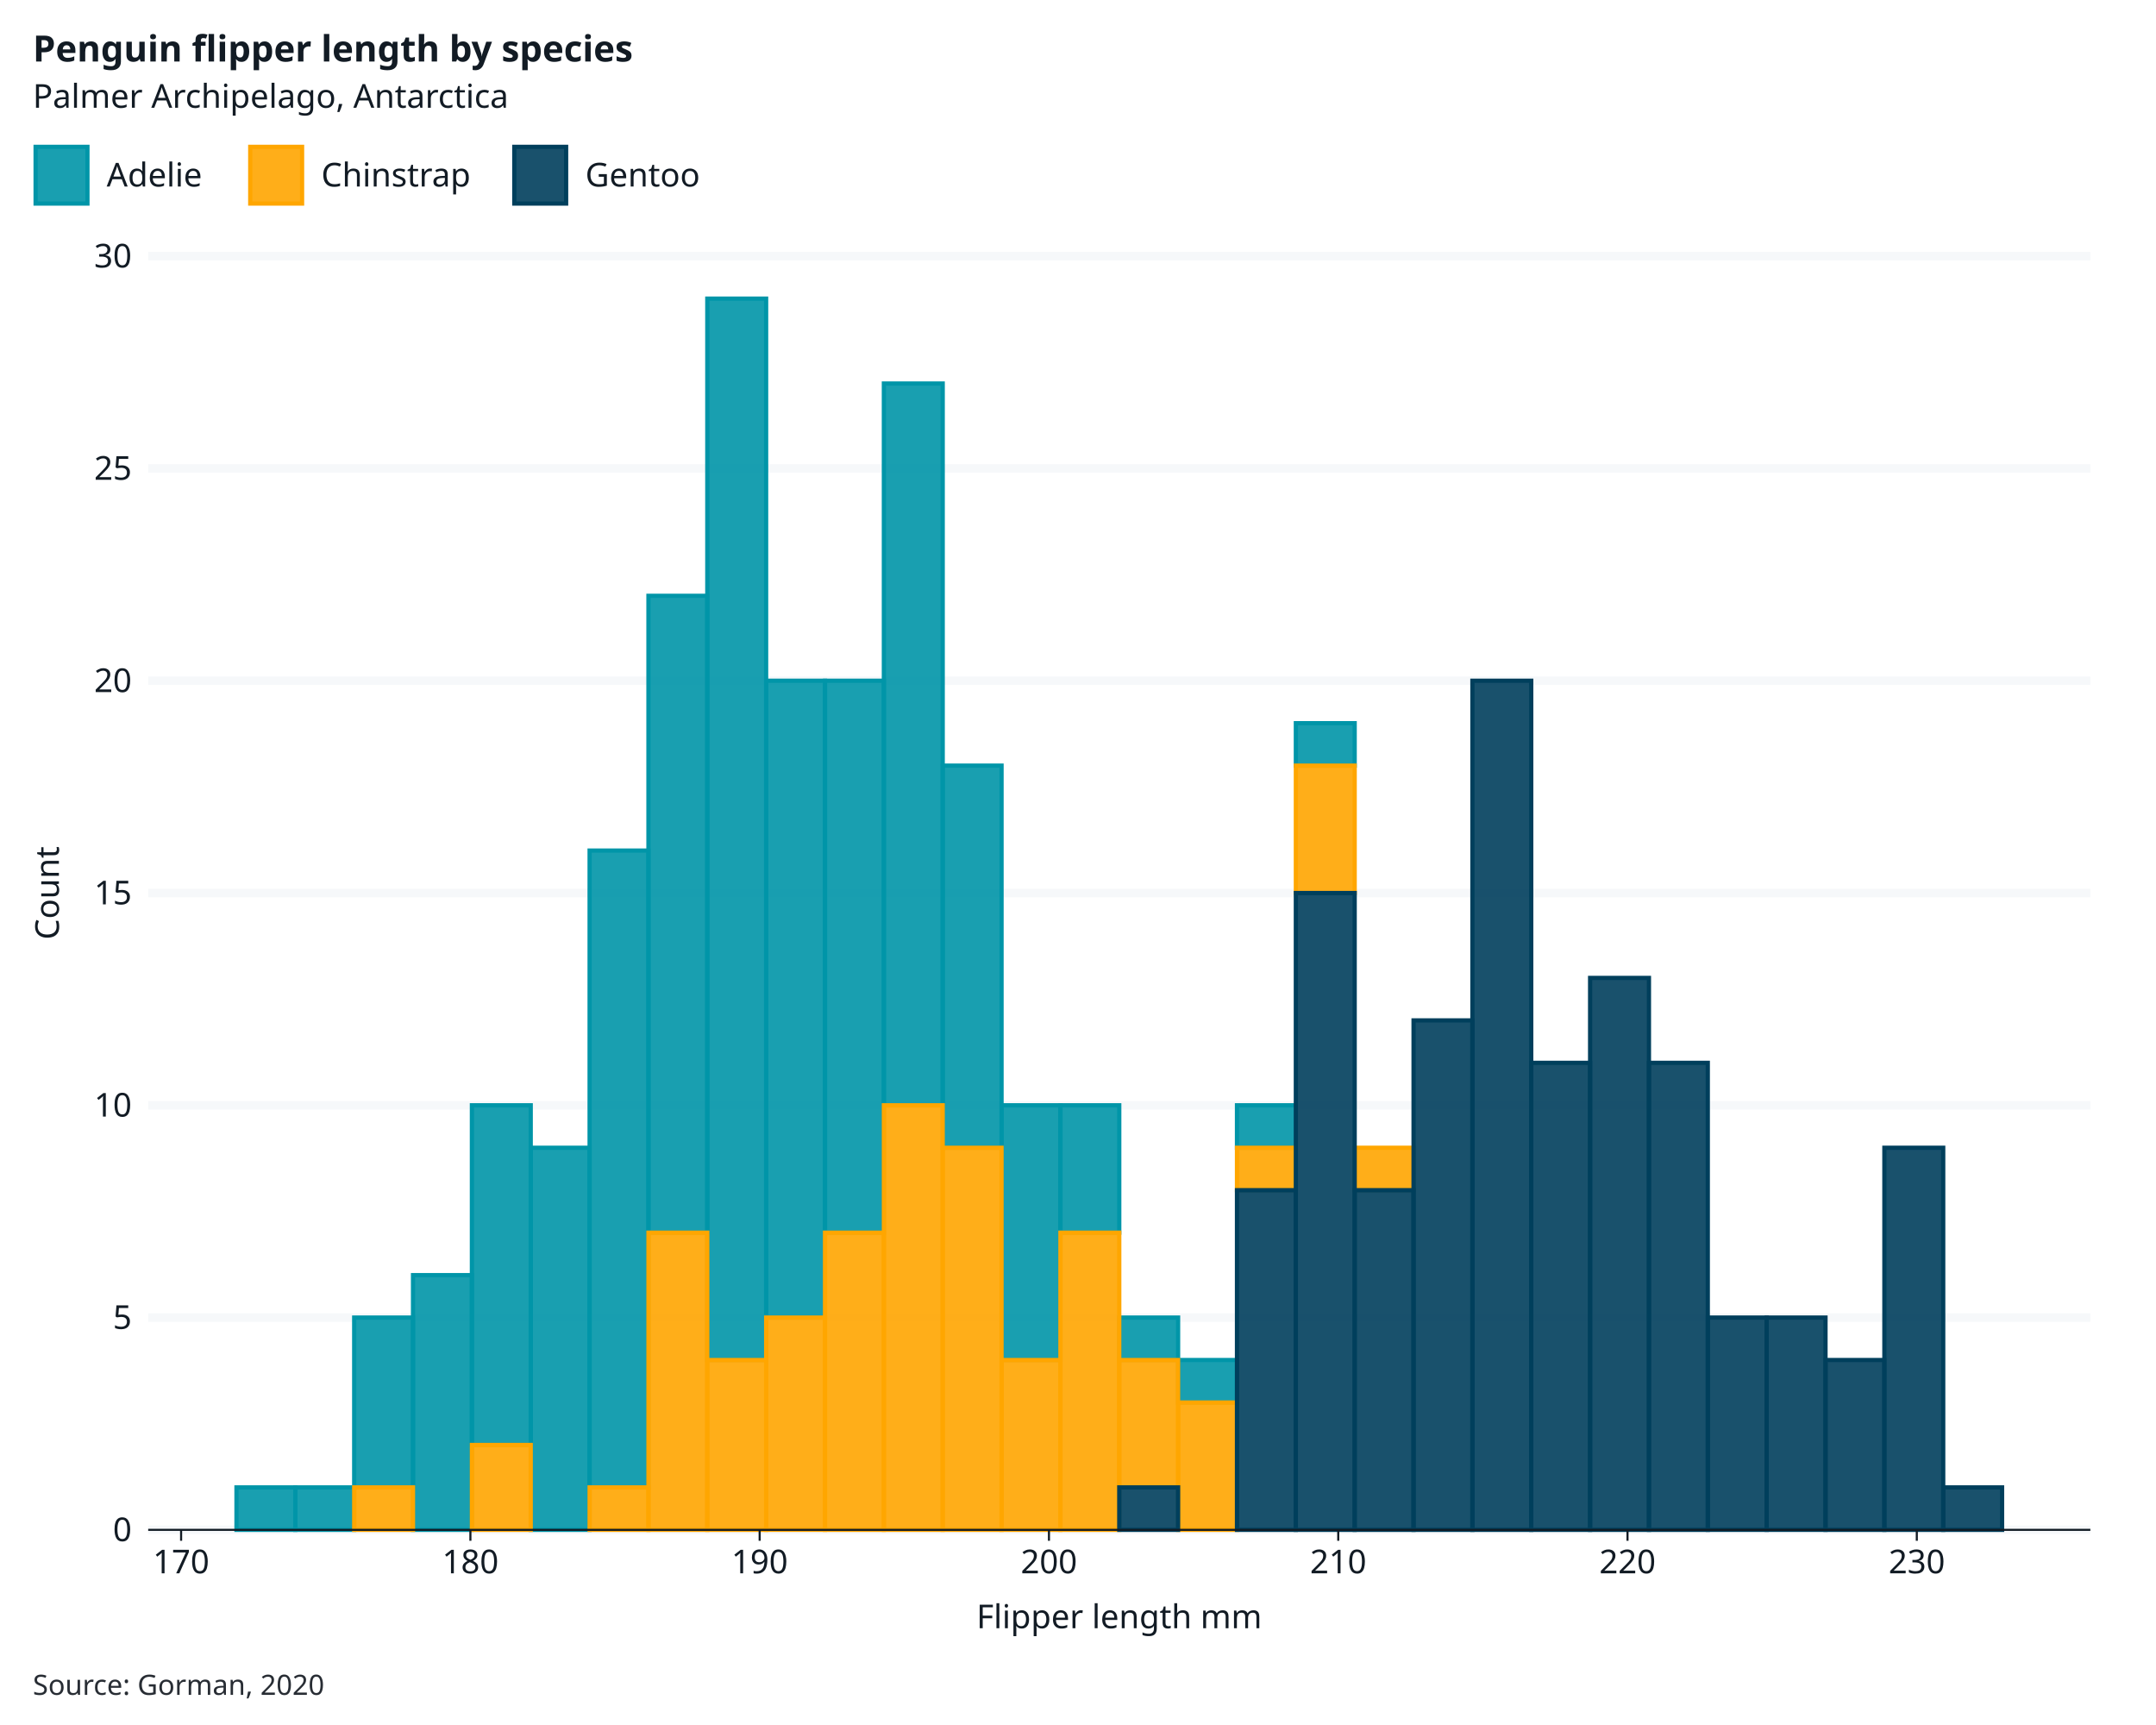
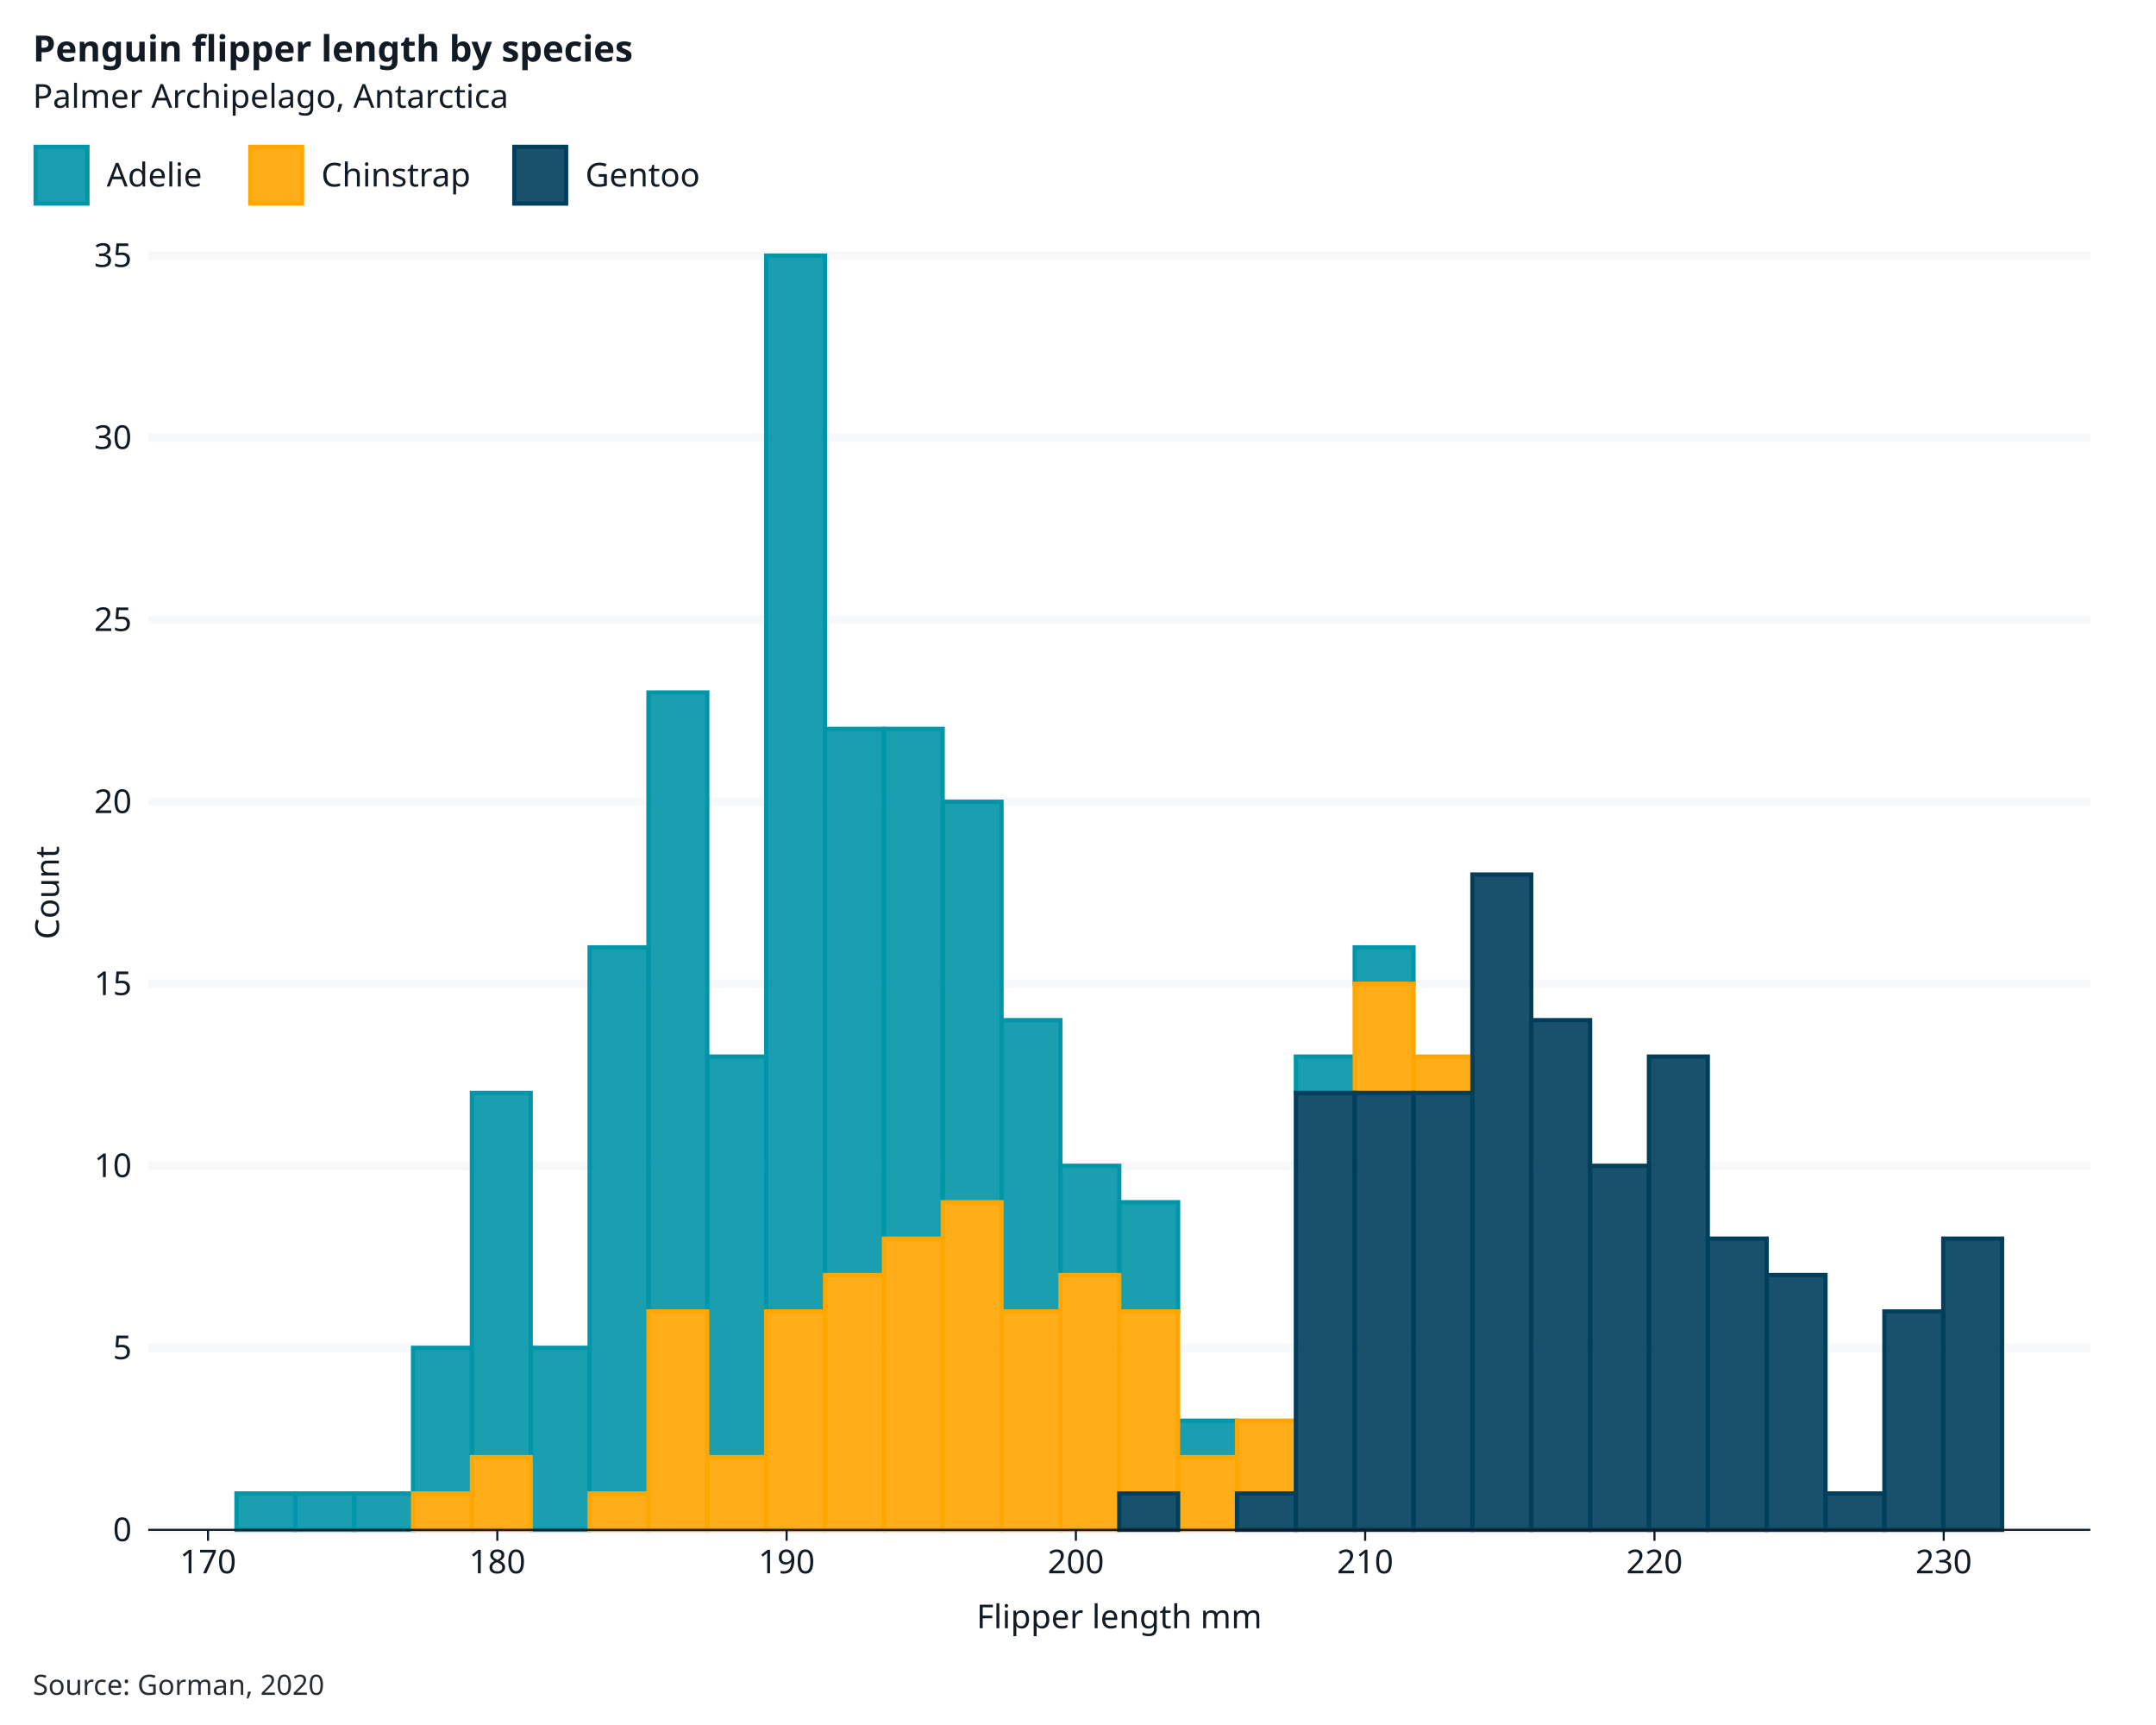
<svg xmlns="http://www.w3.org/2000/svg" class="svglite" data-engine-version="2.0" width="720.00pt" height="576.00pt" viewBox="0 0 720.00 576.00">
  <defs>
    <style type="text/css">
    .svglite line, .svglite polyline, .svglite polygon, .svglite path, .svglite rect, .svglite circle {
      fill: none;
      stroke: #000000;
      stroke-linecap: round;
      stroke-linejoin: round;
      stroke-miterlimit: 10.00;
    }
  </style>
  </defs>
  <rect width="100%" height="100%" style="stroke: none; fill: #FFFFFF;" />
  <defs>
    <clipPath id="cpMC4wMHw3MjAuMDB8MC4wMHw1NzYuMDA=">
      <rect x="0.00" y="0.00" width="720.00" height="576.00" />
    </clipPath>
  </defs>
  <g clip-path="url(#cpMC4wMHw3MjAuMDB8MC4wMHw1NzYuMDA=)">
    <rect x="0" y="0.00" width="720.00" height="576.00" style="stroke-width: 1.07; stroke: #FFFFFF; fill: #FFFFFF;" />
-     <rect x="49.49" y="85.53" width="648.59" height="425.31" style="stroke-width: 1.07; stroke: #FFFFFF; fill: #FFFFFF;" />
+     <rect x="49.49" y="85.34" width="648.59" height="425.50" style="stroke-width: 1.07; stroke: #FFFFFF; fill: #FFFFFF;" />
    <polyline points="49.49,510.84 698.08,510.84 " style="stroke-width: 2.84; stroke: #F6F8FA; stroke-linecap: butt;" />
-     <polyline points="49.49,439.95 698.08,439.95 " style="stroke-width: 2.84; stroke: #F6F8FA; stroke-linecap: butt;" />
-     <polyline points="49.49,369.07 698.08,369.07 " style="stroke-width: 2.84; stroke: #F6F8FA; stroke-linecap: butt;" />
-     <polyline points="49.49,298.19 698.08,298.19 " style="stroke-width: 2.84; stroke: #F6F8FA; stroke-linecap: butt;" />
-     <polyline points="49.49,227.30 698.08,227.30 " style="stroke-width: 2.84; stroke: #F6F8FA; stroke-linecap: butt;" />
-     <polyline points="49.49,156.42 698.08,156.42 " style="stroke-width: 2.84; stroke: #F6F8FA; stroke-linecap: butt;" />
-     <polyline points="49.49,85.53 698.08,85.53 " style="stroke-width: 2.84; stroke: #F6F8FA; stroke-linecap: butt;" />
-     <rect x="78.97" y="496.66" width="19.65" height="14.18" style="stroke-width: 1.41; stroke: #0095A8; stroke-linecap: butt; stroke-linejoin: miter; fill: #0095A8; fill-opacity: 0.90;" />
-     <rect x="98.62" y="496.66" width="19.65" height="14.18" style="stroke-width: 1.41; stroke: #0095A8; stroke-linecap: butt; stroke-linejoin: miter; fill: #0095A8; fill-opacity: 0.90;" />
-     <rect x="118.28" y="439.95" width="19.65" height="56.71" style="stroke-width: 1.41; stroke: #0095A8; stroke-linecap: butt; stroke-linejoin: miter; fill: #0095A8; fill-opacity: 0.90;" />
-     <rect x="137.93" y="425.78" width="19.65" height="85.06" style="stroke-width: 1.41; stroke: #0095A8; stroke-linecap: butt; stroke-linejoin: miter; fill: #0095A8; fill-opacity: 0.90;" />
-     <rect x="157.59" y="369.07" width="19.65" height="113.42" style="stroke-width: 1.41; stroke: #0095A8; stroke-linecap: butt; stroke-linejoin: miter; fill: #0095A8; fill-opacity: 0.90;" />
-     <rect x="177.24" y="383.25" width="19.65" height="127.59" style="stroke-width: 1.41; stroke: #0095A8; stroke-linecap: butt; stroke-linejoin: miter; fill: #0095A8; fill-opacity: 0.90;" />
-     <rect x="196.90" y="284.01" width="19.65" height="212.65" style="stroke-width: 1.41; stroke: #0095A8; stroke-linecap: butt; stroke-linejoin: miter; fill: #0095A8; fill-opacity: 0.90;" />
-     <rect x="216.55" y="198.95" width="19.65" height="212.65" style="stroke-width: 1.41; stroke: #0095A8; stroke-linecap: butt; stroke-linejoin: miter; fill: #0095A8; fill-opacity: 0.90;" />
-     <rect x="236.20" y="99.71" width="19.65" height="354.42" style="stroke-width: 1.41; stroke: #0095A8; stroke-linecap: butt; stroke-linejoin: miter; fill: #0095A8; fill-opacity: 0.90;" />
-     <rect x="255.86" y="227.30" width="19.65" height="212.65" style="stroke-width: 1.41; stroke: #0095A8; stroke-linecap: butt; stroke-linejoin: miter; fill: #0095A8; fill-opacity: 0.90;" />
-     <rect x="275.51" y="227.30" width="19.65" height="184.30" style="stroke-width: 1.41; stroke: #0095A8; stroke-linecap: butt; stroke-linejoin: miter; fill: #0095A8; fill-opacity: 0.90;" />
-     <rect x="295.17" y="128.06" width="19.65" height="241.01" style="stroke-width: 1.41; stroke: #0095A8; stroke-linecap: butt; stroke-linejoin: miter; fill: #0095A8; fill-opacity: 0.90;" />
-     <rect x="314.82" y="255.65" width="19.65" height="127.59" style="stroke-width: 1.41; stroke: #0095A8; stroke-linecap: butt; stroke-linejoin: miter; fill: #0095A8; fill-opacity: 0.90;" />
-     <rect x="334.48" y="369.07" width="19.65" height="85.06" style="stroke-width: 1.41; stroke: #0095A8; stroke-linecap: butt; stroke-linejoin: miter; fill: #0095A8; fill-opacity: 0.90;" />
-     <rect x="354.13" y="369.07" width="19.65" height="42.53" style="stroke-width: 1.41; stroke: #0095A8; stroke-linecap: butt; stroke-linejoin: miter; fill: #0095A8; fill-opacity: 0.90;" />
-     <rect x="373.78" y="439.95" width="19.65" height="14.18" style="stroke-width: 1.41; stroke: #0095A8; stroke-linecap: butt; stroke-linejoin: miter; fill: #0095A8; fill-opacity: 0.90;" />
-     <rect x="393.44" y="454.13" width="19.65" height="14.18" style="stroke-width: 1.41; stroke: #0095A8; stroke-linecap: butt; stroke-linejoin: miter; fill: #0095A8; fill-opacity: 0.90;" />
-     <rect x="413.09" y="369.07" width="19.65" height="14.18" style="stroke-width: 1.41; stroke: #0095A8; stroke-linecap: butt; stroke-linejoin: miter; fill: #0095A8; fill-opacity: 0.90;" />
-     <rect x="432.75" y="241.48" width="19.65" height="14.18" style="stroke-width: 1.41; stroke: #0095A8; stroke-linecap: butt; stroke-linejoin: miter; fill: #0095A8; fill-opacity: 0.90;" />
-     <rect x="452.40" y="383.25" width="19.65" height="0.00" style="stroke-width: 1.41; stroke: #0095A8; stroke-linecap: butt; stroke-linejoin: miter; fill: #0095A8; fill-opacity: 0.90;" />
-     <rect x="472.06" y="340.72" width="19.65" height="0.00" style="stroke-width: 1.41; stroke: #0095A8; stroke-linecap: butt; stroke-linejoin: miter; fill: #0095A8; fill-opacity: 0.90;" />
-     <rect x="491.71" y="227.30" width="19.65" height="0.00" style="stroke-width: 1.41; stroke: #0095A8; stroke-linecap: butt; stroke-linejoin: miter; fill: #0095A8; fill-opacity: 0.90;" />
-     <rect x="511.37" y="354.89" width="19.65" height="0.00" style="stroke-width: 1.41; stroke: #0095A8; stroke-linecap: butt; stroke-linejoin: miter; fill: #0095A8; fill-opacity: 0.90;" />
-     <rect x="531.02" y="326.54" width="19.65" height="0.00" style="stroke-width: 1.41; stroke: #0095A8; stroke-linecap: butt; stroke-linejoin: miter; fill: #0095A8; fill-opacity: 0.90;" />
-     <rect x="550.67" y="354.89" width="19.65" height="0.00" style="stroke-width: 1.41; stroke: #0095A8; stroke-linecap: butt; stroke-linejoin: miter; fill: #0095A8; fill-opacity: 0.90;" />
-     <rect x="570.33" y="439.95" width="19.65" height="0.00" style="stroke-width: 1.41; stroke: #0095A8; stroke-linecap: butt; stroke-linejoin: miter; fill: #0095A8; fill-opacity: 0.90;" />
-     <rect x="589.98" y="439.95" width="19.65" height="0.00" style="stroke-width: 1.41; stroke: #0095A8; stroke-linecap: butt; stroke-linejoin: miter; fill: #0095A8; fill-opacity: 0.90;" />
-     <rect x="609.64" y="454.13" width="19.65" height="0.00" style="stroke-width: 1.41; stroke: #0095A8; stroke-linecap: butt; stroke-linejoin: miter; fill: #0095A8; fill-opacity: 0.90;" />
-     <rect x="629.29" y="383.25" width="19.65" height="0.00" style="stroke-width: 1.41; stroke: #0095A8; stroke-linecap: butt; stroke-linejoin: miter; fill: #0095A8; fill-opacity: 0.90;" />
-     <rect x="648.95" y="496.66" width="19.65" height="0.00" style="stroke-width: 1.41; stroke: #0095A8; stroke-linecap: butt; stroke-linejoin: miter; fill: #0095A8; fill-opacity: 0.90;" />
+     <polyline points="49.49,450.05 698.08,450.05 " style="stroke-width: 2.84; stroke: #F6F8FA; stroke-linecap: butt;" />
+     <polyline points="49.49,389.27 698.08,389.27 " style="stroke-width: 2.84; stroke: #F6F8FA; stroke-linecap: butt;" />
+     <polyline points="49.49,328.48 698.08,328.48 " style="stroke-width: 2.84; stroke: #F6F8FA; stroke-linecap: butt;" />
+     <polyline points="49.49,267.70 698.08,267.70 " style="stroke-width: 2.84; stroke: #F6F8FA; stroke-linecap: butt;" />
+     <polyline points="49.49,206.91 698.08,206.91 " style="stroke-width: 2.84; stroke: #F6F8FA; stroke-linecap: butt;" />
+     <polyline points="49.49,146.13 698.08,146.13 " style="stroke-width: 2.84; stroke: #F6F8FA; stroke-linecap: butt;" />
+     <polyline points="49.49,85.34 698.08,85.34 " style="stroke-width: 2.84; stroke: #F6F8FA; stroke-linecap: butt;" />
+     <rect x="78.97" y="498.68" width="19.65" height="12.16" style="stroke-width: 1.41; stroke: #0095A8; stroke-linecap: butt; stroke-linejoin: miter; fill: #0095A8; fill-opacity: 0.90;" />
+     <rect x="98.62" y="498.68" width="19.65" height="12.16" style="stroke-width: 1.41; stroke: #0095A8; stroke-linecap: butt; stroke-linejoin: miter; fill: #0095A8; fill-opacity: 0.90;" />
+     <rect x="118.28" y="498.68" width="19.65" height="12.16" style="stroke-width: 1.41; stroke: #0095A8; stroke-linecap: butt; stroke-linejoin: miter; fill: #0095A8; fill-opacity: 0.90;" />
+     <rect x="137.93" y="450.05" width="19.65" height="48.63" style="stroke-width: 1.41; stroke: #0095A8; stroke-linecap: butt; stroke-linejoin: miter; fill: #0095A8; fill-opacity: 0.90;" />
+     <rect x="157.59" y="364.95" width="19.65" height="121.57" style="stroke-width: 1.41; stroke: #0095A8; stroke-linecap: butt; stroke-linejoin: miter; fill: #0095A8; fill-opacity: 0.90;" />
+     <rect x="177.24" y="450.05" width="19.65" height="60.79" style="stroke-width: 1.41; stroke: #0095A8; stroke-linecap: butt; stroke-linejoin: miter; fill: #0095A8; fill-opacity: 0.90;" />
+     <rect x="196.90" y="316.33" width="19.65" height="182.36" style="stroke-width: 1.41; stroke: #0095A8; stroke-linecap: butt; stroke-linejoin: miter; fill: #0095A8; fill-opacity: 0.90;" />
+     <rect x="216.55" y="231.23" width="19.65" height="206.67" style="stroke-width: 1.41; stroke: #0095A8; stroke-linecap: butt; stroke-linejoin: miter; fill: #0095A8; fill-opacity: 0.90;" />
+     <rect x="236.20" y="352.80" width="19.65" height="133.73" style="stroke-width: 1.41; stroke: #0095A8; stroke-linecap: butt; stroke-linejoin: miter; fill: #0095A8; fill-opacity: 0.90;" />
+     <rect x="255.86" y="85.34" width="19.65" height="352.56" style="stroke-width: 1.41; stroke: #0095A8; stroke-linecap: butt; stroke-linejoin: miter; fill: #0095A8; fill-opacity: 0.90;" />
+     <rect x="275.51" y="243.38" width="19.65" height="182.36" style="stroke-width: 1.41; stroke: #0095A8; stroke-linecap: butt; stroke-linejoin: miter; fill: #0095A8; fill-opacity: 0.90;" />
+     <rect x="295.17" y="243.38" width="19.65" height="170.20" style="stroke-width: 1.41; stroke: #0095A8; stroke-linecap: butt; stroke-linejoin: miter; fill: #0095A8; fill-opacity: 0.90;" />
+     <rect x="314.82" y="267.70" width="19.65" height="133.73" style="stroke-width: 1.41; stroke: #0095A8; stroke-linecap: butt; stroke-linejoin: miter; fill: #0095A8; fill-opacity: 0.90;" />
+     <rect x="334.48" y="340.64" width="19.65" height="97.26" style="stroke-width: 1.41; stroke: #0095A8; stroke-linecap: butt; stroke-linejoin: miter; fill: #0095A8; fill-opacity: 0.90;" />
+     <rect x="354.13" y="389.27" width="19.65" height="36.47" style="stroke-width: 1.41; stroke: #0095A8; stroke-linecap: butt; stroke-linejoin: miter; fill: #0095A8; fill-opacity: 0.90;" />
+     <rect x="373.78" y="401.43" width="19.65" height="36.47" style="stroke-width: 1.41; stroke: #0095A8; stroke-linecap: butt; stroke-linejoin: miter; fill: #0095A8; fill-opacity: 0.90;" />
+     <rect x="393.44" y="474.37" width="19.65" height="12.16" style="stroke-width: 1.41; stroke: #0095A8; stroke-linecap: butt; stroke-linejoin: miter; fill: #0095A8; fill-opacity: 0.90;" />
+     <rect x="413.09" y="474.37" width="19.65" height="0.00" style="stroke-width: 1.41; stroke: #0095A8; stroke-linecap: butt; stroke-linejoin: miter; fill: #0095A8; fill-opacity: 0.90;" />
+     <rect x="432.75" y="352.80" width="19.65" height="12.16" style="stroke-width: 1.41; stroke: #0095A8; stroke-linecap: butt; stroke-linejoin: miter; fill: #0095A8; fill-opacity: 0.90;" />
+     <rect x="452.40" y="316.33" width="19.65" height="12.16" style="stroke-width: 1.41; stroke: #0095A8; stroke-linecap: butt; stroke-linejoin: miter; fill: #0095A8; fill-opacity: 0.90;" />
+     <rect x="472.06" y="352.80" width="19.65" height="0.00" style="stroke-width: 1.41; stroke: #0095A8; stroke-linecap: butt; stroke-linejoin: miter; fill: #0095A8; fill-opacity: 0.90;" />
+     <rect x="491.71" y="292.01" width="19.65" height="0.00" style="stroke-width: 1.41; stroke: #0095A8; stroke-linecap: butt; stroke-linejoin: miter; fill: #0095A8; fill-opacity: 0.90;" />
+     <rect x="511.37" y="340.64" width="19.65" height="0.00" style="stroke-width: 1.41; stroke: #0095A8; stroke-linecap: butt; stroke-linejoin: miter; fill: #0095A8; fill-opacity: 0.90;" />
+     <rect x="531.02" y="389.27" width="19.65" height="0.00" style="stroke-width: 1.41; stroke: #0095A8; stroke-linecap: butt; stroke-linejoin: miter; fill: #0095A8; fill-opacity: 0.90;" />
+     <rect x="550.67" y="352.80" width="19.65" height="0.00" style="stroke-width: 1.41; stroke: #0095A8; stroke-linecap: butt; stroke-linejoin: miter; fill: #0095A8; fill-opacity: 0.90;" />
+     <rect x="570.33" y="413.58" width="19.65" height="0.00" style="stroke-width: 1.41; stroke: #0095A8; stroke-linecap: butt; stroke-linejoin: miter; fill: #0095A8; fill-opacity: 0.90;" />
+     <rect x="589.98" y="425.74" width="19.65" height="0.00" style="stroke-width: 1.41; stroke: #0095A8; stroke-linecap: butt; stroke-linejoin: miter; fill: #0095A8; fill-opacity: 0.90;" />
+     <rect x="609.64" y="498.68" width="19.65" height="0.00" style="stroke-width: 1.41; stroke: #0095A8; stroke-linecap: butt; stroke-linejoin: miter; fill: #0095A8; fill-opacity: 0.90;" />
+     <rect x="629.29" y="437.90" width="19.65" height="0.00" style="stroke-width: 1.41; stroke: #0095A8; stroke-linecap: butt; stroke-linejoin: miter; fill: #0095A8; fill-opacity: 0.90;" />
+     <rect x="648.95" y="413.58" width="19.65" height="0.00" style="stroke-width: 1.41; stroke: #0095A8; stroke-linecap: butt; stroke-linejoin: miter; fill: #0095A8; fill-opacity: 0.90;" />
    <rect x="78.97" y="510.84" width="19.65" height="0.00" style="stroke-width: 1.41; stroke: #FFA600; stroke-linecap: butt; stroke-linejoin: miter; fill: #FFA600; fill-opacity: 0.90;" />
    <rect x="98.62" y="510.84" width="19.65" height="0.00" style="stroke-width: 1.41; stroke: #FFA600; stroke-linecap: butt; stroke-linejoin: miter; fill: #FFA600; fill-opacity: 0.90;" />
-     <rect x="118.28" y="496.66" width="19.65" height="14.18" style="stroke-width: 1.41; stroke: #FFA600; stroke-linecap: butt; stroke-linejoin: miter; fill: #FFA600; fill-opacity: 0.90;" />
-     <rect x="137.93" y="510.84" width="19.65" height="0.00" style="stroke-width: 1.41; stroke: #FFA600; stroke-linecap: butt; stroke-linejoin: miter; fill: #FFA600; fill-opacity: 0.90;" />
-     <rect x="157.59" y="482.49" width="19.65" height="28.35" style="stroke-width: 1.41; stroke: #FFA600; stroke-linecap: butt; stroke-linejoin: miter; fill: #FFA600; fill-opacity: 0.90;" />
+     <rect x="118.28" y="510.84" width="19.65" height="0.00" style="stroke-width: 1.41; stroke: #FFA600; stroke-linecap: butt; stroke-linejoin: miter; fill: #FFA600; fill-opacity: 0.90;" />
+     <rect x="137.93" y="498.68" width="19.65" height="12.16" style="stroke-width: 1.41; stroke: #FFA600; stroke-linecap: butt; stroke-linejoin: miter; fill: #FFA600; fill-opacity: 0.90;" />
+     <rect x="157.59" y="486.52" width="19.65" height="24.31" style="stroke-width: 1.41; stroke: #FFA600; stroke-linecap: butt; stroke-linejoin: miter; fill: #FFA600; fill-opacity: 0.90;" />
    <rect x="177.24" y="510.84" width="19.65" height="0.00" style="stroke-width: 1.41; stroke: #FFA600; stroke-linecap: butt; stroke-linejoin: miter; fill: #FFA600; fill-opacity: 0.90;" />
-     <rect x="196.90" y="496.66" width="19.65" height="14.18" style="stroke-width: 1.41; stroke: #FFA600; stroke-linecap: butt; stroke-linejoin: miter; fill: #FFA600; fill-opacity: 0.90;" />
-     <rect x="216.55" y="411.60" width="19.65" height="99.24" style="stroke-width: 1.41; stroke: #FFA600; stroke-linecap: butt; stroke-linejoin: miter; fill: #FFA600; fill-opacity: 0.90;" />
-     <rect x="236.20" y="454.13" width="19.65" height="56.71" style="stroke-width: 1.41; stroke: #FFA600; stroke-linecap: butt; stroke-linejoin: miter; fill: #FFA600; fill-opacity: 0.90;" />
-     <rect x="255.86" y="439.95" width="19.65" height="70.88" style="stroke-width: 1.41; stroke: #FFA600; stroke-linecap: butt; stroke-linejoin: miter; fill: #FFA600; fill-opacity: 0.90;" />
-     <rect x="275.51" y="411.60" width="19.65" height="99.24" style="stroke-width: 1.41; stroke: #FFA600; stroke-linecap: butt; stroke-linejoin: miter; fill: #FFA600; fill-opacity: 0.90;" />
-     <rect x="295.17" y="369.07" width="19.65" height="141.77" style="stroke-width: 1.41; stroke: #FFA600; stroke-linecap: butt; stroke-linejoin: miter; fill: #FFA600; fill-opacity: 0.90;" />
-     <rect x="314.82" y="383.25" width="19.65" height="127.59" style="stroke-width: 1.41; stroke: #FFA600; stroke-linecap: butt; stroke-linejoin: miter; fill: #FFA600; fill-opacity: 0.90;" />
-     <rect x="334.48" y="454.13" width="19.65" height="56.71" style="stroke-width: 1.41; stroke: #FFA600; stroke-linecap: butt; stroke-linejoin: miter; fill: #FFA600; fill-opacity: 0.90;" />
-     <rect x="354.13" y="411.60" width="19.65" height="99.24" style="stroke-width: 1.41; stroke: #FFA600; stroke-linecap: butt; stroke-linejoin: miter; fill: #FFA600; fill-opacity: 0.90;" />
-     <rect x="373.78" y="454.13" width="19.65" height="42.53" style="stroke-width: 1.41; stroke: #FFA600; stroke-linecap: butt; stroke-linejoin: miter; fill: #FFA600; fill-opacity: 0.90;" />
-     <rect x="393.44" y="468.31" width="19.65" height="42.53" style="stroke-width: 1.41; stroke: #FFA600; stroke-linecap: butt; stroke-linejoin: miter; fill: #FFA600; fill-opacity: 0.90;" />
-     <rect x="413.09" y="383.25" width="19.65" height="14.18" style="stroke-width: 1.41; stroke: #FFA600; stroke-linecap: butt; stroke-linejoin: miter; fill: #FFA600; fill-opacity: 0.90;" />
-     <rect x="432.75" y="255.65" width="19.65" height="42.53" style="stroke-width: 1.41; stroke: #FFA600; stroke-linecap: butt; stroke-linejoin: miter; fill: #FFA600; fill-opacity: 0.90;" />
-     <rect x="452.40" y="383.25" width="19.65" height="14.18" style="stroke-width: 1.41; stroke: #FFA600; stroke-linecap: butt; stroke-linejoin: miter; fill: #FFA600; fill-opacity: 0.90;" />
-     <rect x="472.06" y="340.72" width="19.65" height="0.00" style="stroke-width: 1.41; stroke: #FFA600; stroke-linecap: butt; stroke-linejoin: miter; fill: #FFA600; fill-opacity: 0.90;" />
-     <rect x="491.71" y="227.30" width="19.65" height="0.00" style="stroke-width: 1.41; stroke: #FFA600; stroke-linecap: butt; stroke-linejoin: miter; fill: #FFA600; fill-opacity: 0.90;" />
-     <rect x="511.37" y="354.89" width="19.65" height="0.00" style="stroke-width: 1.41; stroke: #FFA600; stroke-linecap: butt; stroke-linejoin: miter; fill: #FFA600; fill-opacity: 0.90;" />
-     <rect x="531.02" y="326.54" width="19.65" height="0.00" style="stroke-width: 1.41; stroke: #FFA600; stroke-linecap: butt; stroke-linejoin: miter; fill: #FFA600; fill-opacity: 0.90;" />
-     <rect x="550.67" y="354.89" width="19.65" height="0.00" style="stroke-width: 1.41; stroke: #FFA600; stroke-linecap: butt; stroke-linejoin: miter; fill: #FFA600; fill-opacity: 0.90;" />
-     <rect x="570.33" y="439.95" width="19.65" height="0.00" style="stroke-width: 1.41; stroke: #FFA600; stroke-linecap: butt; stroke-linejoin: miter; fill: #FFA600; fill-opacity: 0.90;" />
-     <rect x="589.98" y="439.95" width="19.65" height="0.00" style="stroke-width: 1.41; stroke: #FFA600; stroke-linecap: butt; stroke-linejoin: miter; fill: #FFA600; fill-opacity: 0.90;" />
-     <rect x="609.64" y="454.13" width="19.65" height="0.00" style="stroke-width: 1.41; stroke: #FFA600; stroke-linecap: butt; stroke-linejoin: miter; fill: #FFA600; fill-opacity: 0.90;" />
-     <rect x="629.29" y="383.25" width="19.65" height="0.00" style="stroke-width: 1.41; stroke: #FFA600; stroke-linecap: butt; stroke-linejoin: miter; fill: #FFA600; fill-opacity: 0.90;" />
-     <rect x="648.95" y="496.66" width="19.65" height="0.00" style="stroke-width: 1.41; stroke: #FFA600; stroke-linecap: butt; stroke-linejoin: miter; fill: #FFA600; fill-opacity: 0.90;" />
+     <rect x="196.90" y="498.68" width="19.65" height="12.16" style="stroke-width: 1.41; stroke: #FFA600; stroke-linecap: butt; stroke-linejoin: miter; fill: #FFA600; fill-opacity: 0.90;" />
+     <rect x="216.55" y="437.90" width="19.65" height="72.94" style="stroke-width: 1.41; stroke: #FFA600; stroke-linecap: butt; stroke-linejoin: miter; fill: #FFA600; fill-opacity: 0.90;" />
+     <rect x="236.20" y="486.52" width="19.65" height="24.31" style="stroke-width: 1.41; stroke: #FFA600; stroke-linecap: butt; stroke-linejoin: miter; fill: #FFA600; fill-opacity: 0.90;" />
+     <rect x="255.86" y="437.90" width="19.65" height="72.94" style="stroke-width: 1.41; stroke: #FFA600; stroke-linecap: butt; stroke-linejoin: miter; fill: #FFA600; fill-opacity: 0.90;" />
+     <rect x="275.51" y="425.74" width="19.65" height="85.10" style="stroke-width: 1.41; stroke: #FFA600; stroke-linecap: butt; stroke-linejoin: miter; fill: #FFA600; fill-opacity: 0.90;" />
+     <rect x="295.17" y="413.58" width="19.65" height="97.26" style="stroke-width: 1.41; stroke: #FFA600; stroke-linecap: butt; stroke-linejoin: miter; fill: #FFA600; fill-opacity: 0.90;" />
+     <rect x="314.82" y="401.43" width="19.65" height="109.41" style="stroke-width: 1.41; stroke: #FFA600; stroke-linecap: butt; stroke-linejoin: miter; fill: #FFA600; fill-opacity: 0.90;" />
+     <rect x="334.48" y="437.90" width="19.65" height="72.94" style="stroke-width: 1.41; stroke: #FFA600; stroke-linecap: butt; stroke-linejoin: miter; fill: #FFA600; fill-opacity: 0.90;" />
+     <rect x="354.13" y="425.74" width="19.65" height="85.10" style="stroke-width: 1.41; stroke: #FFA600; stroke-linecap: butt; stroke-linejoin: miter; fill: #FFA600; fill-opacity: 0.90;" />
+     <rect x="373.78" y="437.90" width="19.65" height="60.79" style="stroke-width: 1.41; stroke: #FFA600; stroke-linecap: butt; stroke-linejoin: miter; fill: #FFA600; fill-opacity: 0.90;" />
+     <rect x="393.44" y="486.52" width="19.65" height="24.31" style="stroke-width: 1.41; stroke: #FFA600; stroke-linecap: butt; stroke-linejoin: miter; fill: #FFA600; fill-opacity: 0.90;" />
+     <rect x="413.09" y="474.37" width="19.65" height="24.31" style="stroke-width: 1.41; stroke: #FFA600; stroke-linecap: butt; stroke-linejoin: miter; fill: #FFA600; fill-opacity: 0.90;" />
+     <rect x="432.75" y="364.95" width="19.65" height="0.00" style="stroke-width: 1.41; stroke: #FFA600; stroke-linecap: butt; stroke-linejoin: miter; fill: #FFA600; fill-opacity: 0.90;" />
+     <rect x="452.40" y="328.48" width="19.65" height="36.47" style="stroke-width: 1.41; stroke: #FFA600; stroke-linecap: butt; stroke-linejoin: miter; fill: #FFA600; fill-opacity: 0.90;" />
+     <rect x="472.06" y="352.80" width="19.65" height="12.16" style="stroke-width: 1.41; stroke: #FFA600; stroke-linecap: butt; stroke-linejoin: miter; fill: #FFA600; fill-opacity: 0.90;" />
+     <rect x="491.71" y="292.01" width="19.65" height="0.00" style="stroke-width: 1.41; stroke: #FFA600; stroke-linecap: butt; stroke-linejoin: miter; fill: #FFA600; fill-opacity: 0.90;" />
+     <rect x="511.37" y="340.64" width="19.65" height="0.00" style="stroke-width: 1.41; stroke: #FFA600; stroke-linecap: butt; stroke-linejoin: miter; fill: #FFA600; fill-opacity: 0.90;" />
+     <rect x="531.02" y="389.27" width="19.65" height="0.00" style="stroke-width: 1.41; stroke: #FFA600; stroke-linecap: butt; stroke-linejoin: miter; fill: #FFA600; fill-opacity: 0.90;" />
+     <rect x="550.67" y="352.80" width="19.65" height="0.00" style="stroke-width: 1.41; stroke: #FFA600; stroke-linecap: butt; stroke-linejoin: miter; fill: #FFA600; fill-opacity: 0.90;" />
+     <rect x="570.33" y="413.58" width="19.65" height="0.00" style="stroke-width: 1.41; stroke: #FFA600; stroke-linecap: butt; stroke-linejoin: miter; fill: #FFA600; fill-opacity: 0.90;" />
+     <rect x="589.98" y="425.74" width="19.65" height="0.00" style="stroke-width: 1.41; stroke: #FFA600; stroke-linecap: butt; stroke-linejoin: miter; fill: #FFA600; fill-opacity: 0.90;" />
+     <rect x="609.64" y="498.68" width="19.65" height="0.00" style="stroke-width: 1.41; stroke: #FFA600; stroke-linecap: butt; stroke-linejoin: miter; fill: #FFA600; fill-opacity: 0.90;" />
+     <rect x="629.29" y="437.90" width="19.65" height="0.00" style="stroke-width: 1.41; stroke: #FFA600; stroke-linecap: butt; stroke-linejoin: miter; fill: #FFA600; fill-opacity: 0.90;" />
+     <rect x="648.95" y="413.58" width="19.65" height="0.00" style="stroke-width: 1.41; stroke: #FFA600; stroke-linecap: butt; stroke-linejoin: miter; fill: #FFA600; fill-opacity: 0.90;" />
    <rect x="78.97" y="510.84" width="19.65" height="0.00" style="stroke-width: 1.41; stroke: #003F5C; stroke-linecap: butt; stroke-linejoin: miter; fill: #003F5C; fill-opacity: 0.90;" />
    <rect x="98.62" y="510.84" width="19.65" height="0.00" style="stroke-width: 1.41; stroke: #003F5C; stroke-linecap: butt; stroke-linejoin: miter; fill: #003F5C; fill-opacity: 0.90;" />
    <rect x="118.28" y="510.84" width="19.65" height="0.00" style="stroke-width: 1.41; stroke: #003F5C; stroke-linecap: butt; stroke-linejoin: miter; fill: #003F5C; fill-opacity: 0.90;" />
    <rect x="137.93" y="510.84" width="19.65" height="0.00" style="stroke-width: 1.41; stroke: #003F5C; stroke-linecap: butt; stroke-linejoin: miter; fill: #003F5C; fill-opacity: 0.90;" />
    <rect x="157.59" y="510.84" width="19.65" height="0.00" style="stroke-width: 1.41; stroke: #003F5C; stroke-linecap: butt; stroke-linejoin: miter; fill: #003F5C; fill-opacity: 0.90;" />
    <rect x="177.24" y="510.84" width="19.65" height="0.00" style="stroke-width: 1.41; stroke: #003F5C; stroke-linecap: butt; stroke-linejoin: miter; fill: #003F5C; fill-opacity: 0.90;" />
    <rect x="196.90" y="510.84" width="19.65" height="0.00" style="stroke-width: 1.41; stroke: #003F5C; stroke-linecap: butt; stroke-linejoin: miter; fill: #003F5C; fill-opacity: 0.90;" />
    <rect x="216.55" y="510.84" width="19.65" height="0.00" style="stroke-width: 1.41; stroke: #003F5C; stroke-linecap: butt; stroke-linejoin: miter; fill: #003F5C; fill-opacity: 0.90;" />
    <rect x="236.20" y="510.84" width="19.65" height="0.00" style="stroke-width: 1.41; stroke: #003F5C; stroke-linecap: butt; stroke-linejoin: miter; fill: #003F5C; fill-opacity: 0.90;" />
    <rect x="255.86" y="510.84" width="19.65" height="0.00" style="stroke-width: 1.41; stroke: #003F5C; stroke-linecap: butt; stroke-linejoin: miter; fill: #003F5C; fill-opacity: 0.90;" />
    <rect x="275.51" y="510.84" width="19.65" height="0.00" style="stroke-width: 1.41; stroke: #003F5C; stroke-linecap: butt; stroke-linejoin: miter; fill: #003F5C; fill-opacity: 0.90;" />
    <rect x="295.17" y="510.84" width="19.65" height="0.00" style="stroke-width: 1.41; stroke: #003F5C; stroke-linecap: butt; stroke-linejoin: miter; fill: #003F5C; fill-opacity: 0.90;" />
    <rect x="314.82" y="510.84" width="19.65" height="0.00" style="stroke-width: 1.41; stroke: #003F5C; stroke-linecap: butt; stroke-linejoin: miter; fill: #003F5C; fill-opacity: 0.90;" />
    <rect x="334.48" y="510.84" width="19.65" height="0.00" style="stroke-width: 1.41; stroke: #003F5C; stroke-linecap: butt; stroke-linejoin: miter; fill: #003F5C; fill-opacity: 0.90;" />
    <rect x="354.13" y="510.84" width="19.65" height="0.00" style="stroke-width: 1.41; stroke: #003F5C; stroke-linecap: butt; stroke-linejoin: miter; fill: #003F5C; fill-opacity: 0.90;" />
-     <rect x="373.78" y="496.66" width="19.65" height="14.18" style="stroke-width: 1.41; stroke: #003F5C; stroke-linecap: butt; stroke-linejoin: miter; fill: #003F5C; fill-opacity: 0.90;" />
+     <rect x="373.78" y="498.68" width="19.65" height="12.16" style="stroke-width: 1.41; stroke: #003F5C; stroke-linecap: butt; stroke-linejoin: miter; fill: #003F5C; fill-opacity: 0.90;" />
    <rect x="393.44" y="510.84" width="19.65" height="0.00" style="stroke-width: 1.41; stroke: #003F5C; stroke-linecap: butt; stroke-linejoin: miter; fill: #003F5C; fill-opacity: 0.90;" />
-     <rect x="413.09" y="397.42" width="19.65" height="113.42" style="stroke-width: 1.41; stroke: #003F5C; stroke-linecap: butt; stroke-linejoin: miter; fill: #003F5C; fill-opacity: 0.90;" />
-     <rect x="432.75" y="298.19" width="19.65" height="212.65" style="stroke-width: 1.41; stroke: #003F5C; stroke-linecap: butt; stroke-linejoin: miter; fill: #003F5C; fill-opacity: 0.90;" />
-     <rect x="452.40" y="397.42" width="19.65" height="113.42" style="stroke-width: 1.41; stroke: #003F5C; stroke-linecap: butt; stroke-linejoin: miter; fill: #003F5C; fill-opacity: 0.90;" />
-     <rect x="472.06" y="340.72" width="19.65" height="170.12" style="stroke-width: 1.41; stroke: #003F5C; stroke-linecap: butt; stroke-linejoin: miter; fill: #003F5C; fill-opacity: 0.90;" />
-     <rect x="491.71" y="227.30" width="19.65" height="283.54" style="stroke-width: 1.41; stroke: #003F5C; stroke-linecap: butt; stroke-linejoin: miter; fill: #003F5C; fill-opacity: 0.90;" />
-     <rect x="511.37" y="354.89" width="19.65" height="155.95" style="stroke-width: 1.41; stroke: #003F5C; stroke-linecap: butt; stroke-linejoin: miter; fill: #003F5C; fill-opacity: 0.90;" />
-     <rect x="531.02" y="326.54" width="19.65" height="184.30" style="stroke-width: 1.41; stroke: #003F5C; stroke-linecap: butt; stroke-linejoin: miter; fill: #003F5C; fill-opacity: 0.90;" />
-     <rect x="550.67" y="354.89" width="19.65" height="155.95" style="stroke-width: 1.41; stroke: #003F5C; stroke-linecap: butt; stroke-linejoin: miter; fill: #003F5C; fill-opacity: 0.90;" />
-     <rect x="570.33" y="439.95" width="19.65" height="70.88" style="stroke-width: 1.41; stroke: #003F5C; stroke-linecap: butt; stroke-linejoin: miter; fill: #003F5C; fill-opacity: 0.90;" />
-     <rect x="589.98" y="439.95" width="19.65" height="70.88" style="stroke-width: 1.41; stroke: #003F5C; stroke-linecap: butt; stroke-linejoin: miter; fill: #003F5C; fill-opacity: 0.90;" />
-     <rect x="609.64" y="454.13" width="19.65" height="56.71" style="stroke-width: 1.41; stroke: #003F5C; stroke-linecap: butt; stroke-linejoin: miter; fill: #003F5C; fill-opacity: 0.90;" />
-     <rect x="629.29" y="383.25" width="19.65" height="127.59" style="stroke-width: 1.41; stroke: #003F5C; stroke-linecap: butt; stroke-linejoin: miter; fill: #003F5C; fill-opacity: 0.90;" />
-     <rect x="648.95" y="496.66" width="19.65" height="14.18" style="stroke-width: 1.41; stroke: #003F5C; stroke-linecap: butt; stroke-linejoin: miter; fill: #003F5C; fill-opacity: 0.90;" />
+     <rect x="413.09" y="498.68" width="19.65" height="12.16" style="stroke-width: 1.41; stroke: #003F5C; stroke-linecap: butt; stroke-linejoin: miter; fill: #003F5C; fill-opacity: 0.90;" />
+     <rect x="432.75" y="364.95" width="19.65" height="145.88" style="stroke-width: 1.41; stroke: #003F5C; stroke-linecap: butt; stroke-linejoin: miter; fill: #003F5C; fill-opacity: 0.90;" />
+     <rect x="452.40" y="364.95" width="19.65" height="145.88" style="stroke-width: 1.41; stroke: #003F5C; stroke-linecap: butt; stroke-linejoin: miter; fill: #003F5C; fill-opacity: 0.90;" />
+     <rect x="472.06" y="364.95" width="19.65" height="145.88" style="stroke-width: 1.41; stroke: #003F5C; stroke-linecap: butt; stroke-linejoin: miter; fill: #003F5C; fill-opacity: 0.90;" />
+     <rect x="491.71" y="292.01" width="19.65" height="218.83" style="stroke-width: 1.41; stroke: #003F5C; stroke-linecap: butt; stroke-linejoin: miter; fill: #003F5C; fill-opacity: 0.90;" />
+     <rect x="511.37" y="340.64" width="19.65" height="170.20" style="stroke-width: 1.41; stroke: #003F5C; stroke-linecap: butt; stroke-linejoin: miter; fill: #003F5C; fill-opacity: 0.90;" />
+     <rect x="531.02" y="389.27" width="19.65" height="121.57" style="stroke-width: 1.41; stroke: #003F5C; stroke-linecap: butt; stroke-linejoin: miter; fill: #003F5C; fill-opacity: 0.90;" />
+     <rect x="550.67" y="352.80" width="19.65" height="158.04" style="stroke-width: 1.41; stroke: #003F5C; stroke-linecap: butt; stroke-linejoin: miter; fill: #003F5C; fill-opacity: 0.90;" />
+     <rect x="570.33" y="413.58" width="19.65" height="97.26" style="stroke-width: 1.41; stroke: #003F5C; stroke-linecap: butt; stroke-linejoin: miter; fill: #003F5C; fill-opacity: 0.90;" />
+     <rect x="589.98" y="425.74" width="19.65" height="85.10" style="stroke-width: 1.41; stroke: #003F5C; stroke-linecap: butt; stroke-linejoin: miter; fill: #003F5C; fill-opacity: 0.90;" />
+     <rect x="609.64" y="498.68" width="19.65" height="12.16" style="stroke-width: 1.41; stroke: #003F5C; stroke-linecap: butt; stroke-linejoin: miter; fill: #003F5C; fill-opacity: 0.90;" />
+     <rect x="629.29" y="437.90" width="19.65" height="72.94" style="stroke-width: 1.41; stroke: #003F5C; stroke-linecap: butt; stroke-linejoin: miter; fill: #003F5C; fill-opacity: 0.90;" />
+     <rect x="648.95" y="413.58" width="19.65" height="97.26" style="stroke-width: 1.41; stroke: #003F5C; stroke-linecap: butt; stroke-linejoin: miter; fill: #003F5C; fill-opacity: 0.90;" />
    <text x="44.01" y="514.62" text-anchor="end" style="font-size: 11.00px; fill: #121B24; font-family: sans;" textLength="6.12px" lengthAdjust="spacingAndGlyphs">0</text>
-     <text x="44.01" y="443.74" text-anchor="end" style="font-size: 11.00px; fill: #121B24; font-family: sans;" textLength="6.12px" lengthAdjust="spacingAndGlyphs">5</text>
-     <text x="44.01" y="372.85" text-anchor="end" style="font-size: 11.00px; fill: #121B24; font-family: sans;" textLength="12.24px" lengthAdjust="spacingAndGlyphs">10</text>
-     <text x="44.01" y="301.97" text-anchor="end" style="font-size: 11.00px; fill: #121B24; font-family: sans;" textLength="12.24px" lengthAdjust="spacingAndGlyphs">15</text>
-     <text x="44.01" y="231.09" text-anchor="end" style="font-size: 11.00px; fill: #121B24; font-family: sans;" textLength="12.24px" lengthAdjust="spacingAndGlyphs">20</text>
-     <text x="44.01" y="160.20" text-anchor="end" style="font-size: 11.00px; fill: #121B24; font-family: sans;" textLength="12.24px" lengthAdjust="spacingAndGlyphs">25</text>
-     <text x="44.01" y="89.32" text-anchor="end" style="font-size: 11.00px; fill: #121B24; font-family: sans;" textLength="12.24px" lengthAdjust="spacingAndGlyphs">30</text>
+     <text x="44.01" y="453.84" text-anchor="end" style="font-size: 11.00px; fill: #121B24; font-family: sans;" textLength="6.12px" lengthAdjust="spacingAndGlyphs">5</text>
+     <text x="44.01" y="393.05" text-anchor="end" style="font-size: 11.00px; fill: #121B24; font-family: sans;" textLength="12.24px" lengthAdjust="spacingAndGlyphs">10</text>
+     <text x="44.01" y="332.27" text-anchor="end" style="font-size: 11.00px; fill: #121B24; font-family: sans;" textLength="12.24px" lengthAdjust="spacingAndGlyphs">15</text>
+     <text x="44.01" y="271.48" text-anchor="end" style="font-size: 11.00px; fill: #121B24; font-family: sans;" textLength="12.24px" lengthAdjust="spacingAndGlyphs">20</text>
+     <text x="44.01" y="210.70" text-anchor="end" style="font-size: 11.00px; fill: #121B24; font-family: sans;" textLength="12.24px" lengthAdjust="spacingAndGlyphs">25</text>
+     <text x="44.01" y="149.91" text-anchor="end" style="font-size: 11.00px; fill: #121B24; font-family: sans;" textLength="12.24px" lengthAdjust="spacingAndGlyphs">30</text>
+     <text x="44.01" y="89.13" text-anchor="end" style="font-size: 11.00px; fill: #121B24; font-family: sans;" textLength="12.24px" lengthAdjust="spacingAndGlyphs">35</text>
    <polyline points="49.49,510.84 698.08,510.84 " style="stroke-width: 0.70; stroke: #121B24; stroke-linecap: butt;" />
-     <polyline points="60.48,514.49 60.48,510.84 " style="stroke-width: 0.70; stroke: #121B24; stroke-linecap: butt;" />
-     <polyline points="157.09,514.49 157.09,510.84 " style="stroke-width: 0.70; stroke: #121B24; stroke-linecap: butt;" />
-     <polyline points="253.69,514.49 253.69,510.84 " style="stroke-width: 0.70; stroke: #121B24; stroke-linecap: butt;" />
-     <polyline points="350.30,514.49 350.30,510.84 " style="stroke-width: 0.70; stroke: #121B24; stroke-linecap: butt;" />
-     <polyline points="446.91,514.49 446.91,510.84 " style="stroke-width: 0.70; stroke: #121B24; stroke-linecap: butt;" />
-     <polyline points="543.51,514.49 543.51,510.84 " style="stroke-width: 0.70; stroke: #121B24; stroke-linecap: butt;" />
-     <polyline points="640.12,514.49 640.12,510.84 " style="stroke-width: 0.70; stroke: #121B24; stroke-linecap: butt;" />
-     <text x="60.48" y="525.35" text-anchor="middle" style="font-size: 11.00px; fill: #121B24; font-family: sans;" textLength="18.35px" lengthAdjust="spacingAndGlyphs">170</text>
-     <text x="157.09" y="525.35" text-anchor="middle" style="font-size: 11.00px; fill: #121B24; font-family: sans;" textLength="18.35px" lengthAdjust="spacingAndGlyphs">180</text>
-     <text x="253.69" y="525.35" text-anchor="middle" style="font-size: 11.00px; fill: #121B24; font-family: sans;" textLength="18.35px" lengthAdjust="spacingAndGlyphs">190</text>
-     <text x="350.30" y="525.35" text-anchor="middle" style="font-size: 11.00px; fill: #121B24; font-family: sans;" textLength="18.35px" lengthAdjust="spacingAndGlyphs">200</text>
-     <text x="446.91" y="525.35" text-anchor="middle" style="font-size: 11.00px; fill: #121B24; font-family: sans;" textLength="18.35px" lengthAdjust="spacingAndGlyphs">210</text>
-     <text x="543.51" y="525.35" text-anchor="middle" style="font-size: 11.00px; fill: #121B24; font-family: sans;" textLength="18.35px" lengthAdjust="spacingAndGlyphs">220</text>
-     <text x="640.12" y="525.35" text-anchor="middle" style="font-size: 11.00px; fill: #121B24; font-family: sans;" textLength="18.35px" lengthAdjust="spacingAndGlyphs">230</text>
+     <polyline points="69.47,514.49 69.47,510.84 " style="stroke-width: 0.70; stroke: #121B24; stroke-linecap: butt;" />
+     <polyline points="166.08,514.49 166.08,510.84 " style="stroke-width: 0.70; stroke: #121B24; stroke-linecap: butt;" />
+     <polyline points="262.69,514.49 262.69,510.84 " style="stroke-width: 0.70; stroke: #121B24; stroke-linecap: butt;" />
+     <polyline points="359.29,514.49 359.29,510.84 " style="stroke-width: 0.70; stroke: #121B24; stroke-linecap: butt;" />
+     <polyline points="455.90,514.49 455.90,510.84 " style="stroke-width: 0.70; stroke: #121B24; stroke-linecap: butt;" />
+     <polyline points="552.51,514.49 552.51,510.84 " style="stroke-width: 0.70; stroke: #121B24; stroke-linecap: butt;" />
+     <polyline points="649.11,514.49 649.11,510.84 " style="stroke-width: 0.70; stroke: #121B24; stroke-linecap: butt;" />
+     <text x="69.47" y="525.35" text-anchor="middle" style="font-size: 11.00px; fill: #121B24; font-family: sans;" textLength="18.35px" lengthAdjust="spacingAndGlyphs">170</text>
+     <text x="166.08" y="525.35" text-anchor="middle" style="font-size: 11.00px; fill: #121B24; font-family: sans;" textLength="18.35px" lengthAdjust="spacingAndGlyphs">180</text>
+     <text x="262.69" y="525.35" text-anchor="middle" style="font-size: 11.00px; fill: #121B24; font-family: sans;" textLength="18.35px" lengthAdjust="spacingAndGlyphs">190</text>
+     <text x="359.29" y="525.35" text-anchor="middle" style="font-size: 11.00px; fill: #121B24; font-family: sans;" textLength="18.35px" lengthAdjust="spacingAndGlyphs">200</text>
+     <text x="455.90" y="525.35" text-anchor="middle" style="font-size: 11.00px; fill: #121B24; font-family: sans;" textLength="18.35px" lengthAdjust="spacingAndGlyphs">210</text>
+     <text x="552.51" y="525.35" text-anchor="middle" style="font-size: 11.00px; fill: #121B24; font-family: sans;" textLength="18.35px" lengthAdjust="spacingAndGlyphs">220</text>
+     <text x="649.11" y="525.35" text-anchor="middle" style="font-size: 11.00px; fill: #121B24; font-family: sans;" textLength="18.35px" lengthAdjust="spacingAndGlyphs">230</text>
    <text x="373.78" y="543.69" text-anchor="middle" style="font-size: 11.00px; fill: #121B24; font-family: sans;" textLength="88.04px" lengthAdjust="spacingAndGlyphs">Flipper length mm</text>
-     <text transform="translate(19.67,298.19) rotate(-90)" text-anchor="middle" style="font-size: 11.00px; fill: #121B24; font-family: sans;" textLength="29.36px" lengthAdjust="spacingAndGlyphs">Count</text>
+     <text transform="translate(19.67,298.09) rotate(-90)" text-anchor="middle" style="font-size: 11.00px; fill: #121B24; font-family: sans;" textLength="29.36px" lengthAdjust="spacingAndGlyphs">Count</text>
    <rect x="10.96" y="64.53" width="248.00" height="9.85" style="stroke-width: 1.07; stroke: #FFFFFF; fill: #FFFFFF;" />
    <rect x="10.96" y="48.09" width="19.18" height="20.81" style="stroke-width: 1.07; stroke: #FFFFFF; fill: #FFFFFF;" />
    <rect x="11.89" y="49.03" width="17.31" height="18.94" style="stroke-width: 1.41; stroke: #0095A8; stroke-linecap: butt; stroke-linejoin: miter; fill: #0095A8; fill-opacity: 0.90;" />
    <rect x="82.63" y="48.09" width="19.18" height="20.81" style="stroke-width: 1.07; stroke: #FFFFFF; fill: #FFFFFF;" />
    <rect x="83.57" y="49.03" width="17.31" height="18.94" style="stroke-width: 1.41; stroke: #FFA600; stroke-linecap: butt; stroke-linejoin: miter; fill: #FFA600; fill-opacity: 0.90;" />
    <rect x="170.81" y="48.09" width="19.18" height="20.81" style="stroke-width: 1.07; stroke: #FFFFFF; fill: #FFFFFF;" />
    <rect x="171.75" y="49.03" width="17.31" height="18.94" style="stroke-width: 1.41; stroke: #003F5C; stroke-linecap: butt; stroke-linejoin: miter; fill: #003F5C; fill-opacity: 0.90;" />
    <text x="35.62" y="62.28" style="font-size: 11.00px; fill: #121B24; font-family: sans;" textLength="30.58px" lengthAdjust="spacingAndGlyphs">Adelie</text>
    <text x="107.29" y="62.28" style="font-size: 11.00px; fill: #121B24; font-family: sans;" textLength="47.08px" lengthAdjust="spacingAndGlyphs">Chinstrap</text>
    <text x="195.47" y="62.28" style="font-size: 11.00px; fill: #121B24; font-family: sans;" textLength="36.09px" lengthAdjust="spacingAndGlyphs">Gentoo</text>
    <text x="10.96" y="35.99" style="font-size: 11.00px; fill: #121B24; font-family: sans;" textLength="151.03px" lengthAdjust="spacingAndGlyphs">Palmer Archipelago, Antarctica</text>
    <text x="10.96" y="20.54" style="font-size: 12.10px; font-weight: bold; fill: #121B24; font-family: sans;" textLength="177.60px" lengthAdjust="spacingAndGlyphs">Penguin flipper length by species</text>
    <text x="10.96" y="565.93" style="font-size: 9.35px; fill: #282D34; font-family: sans;" textLength="94.61px" lengthAdjust="spacingAndGlyphs">Source: Gorman, 2020</text>
  </g>
</svg>
